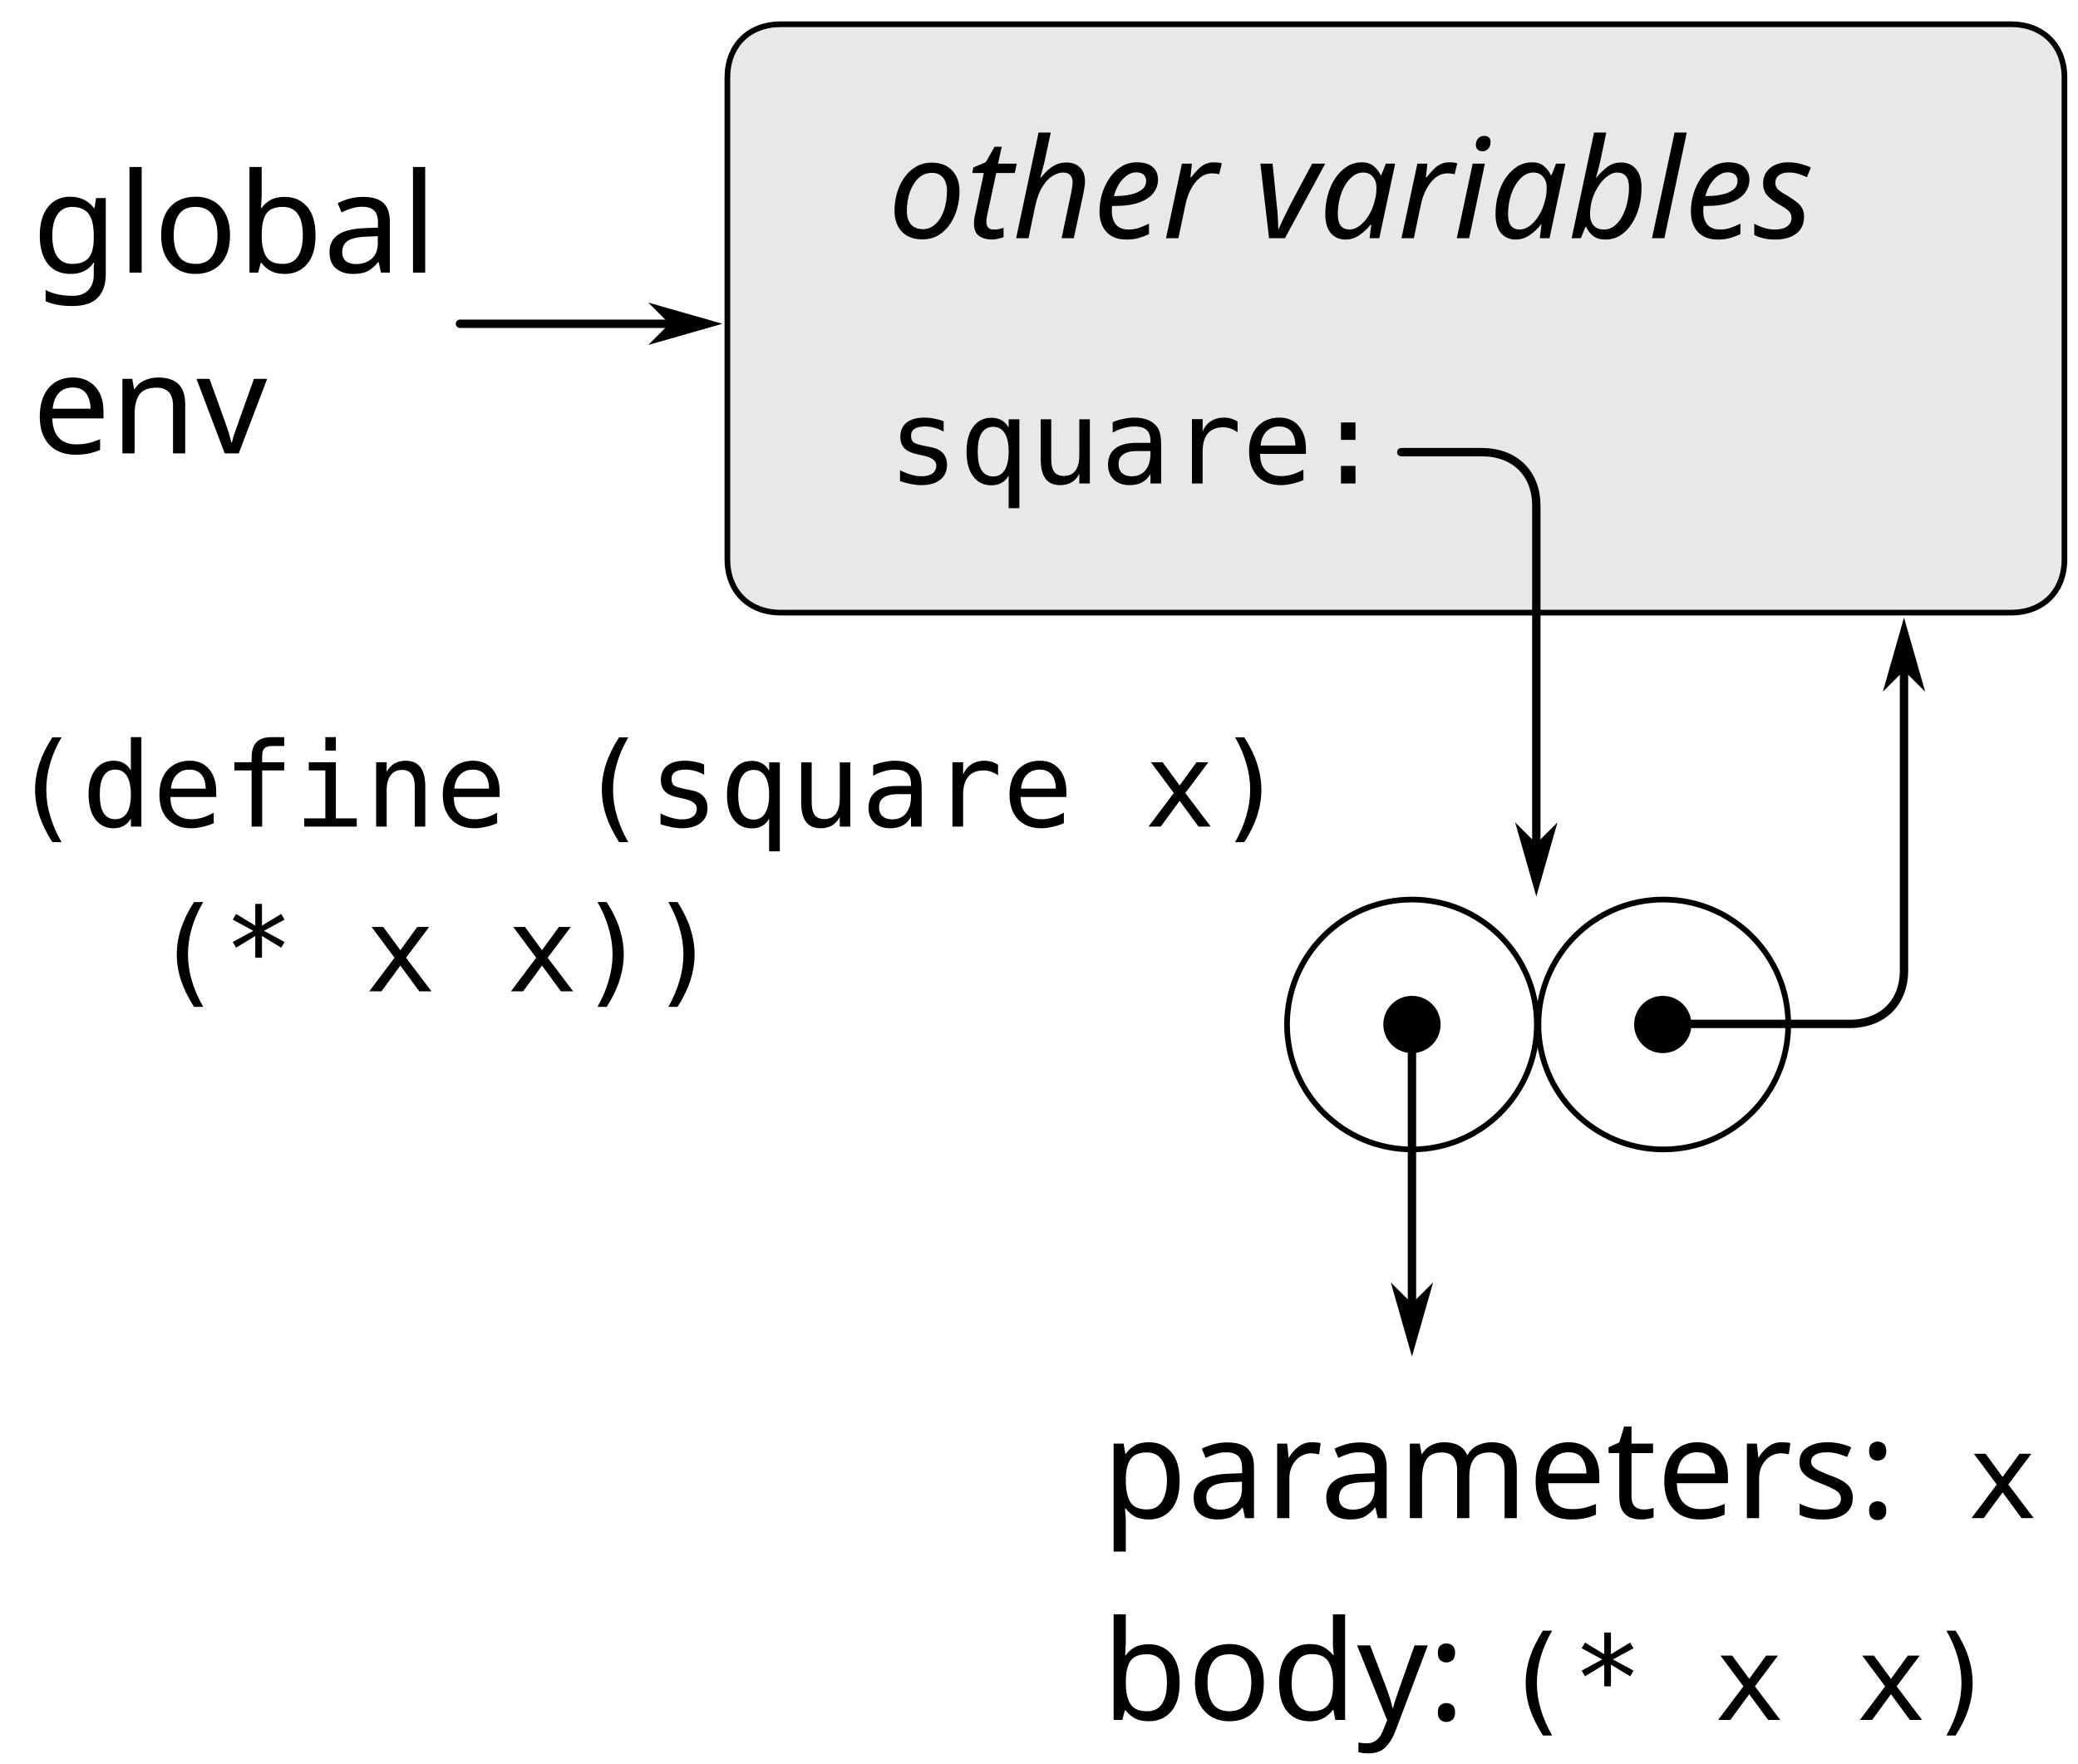
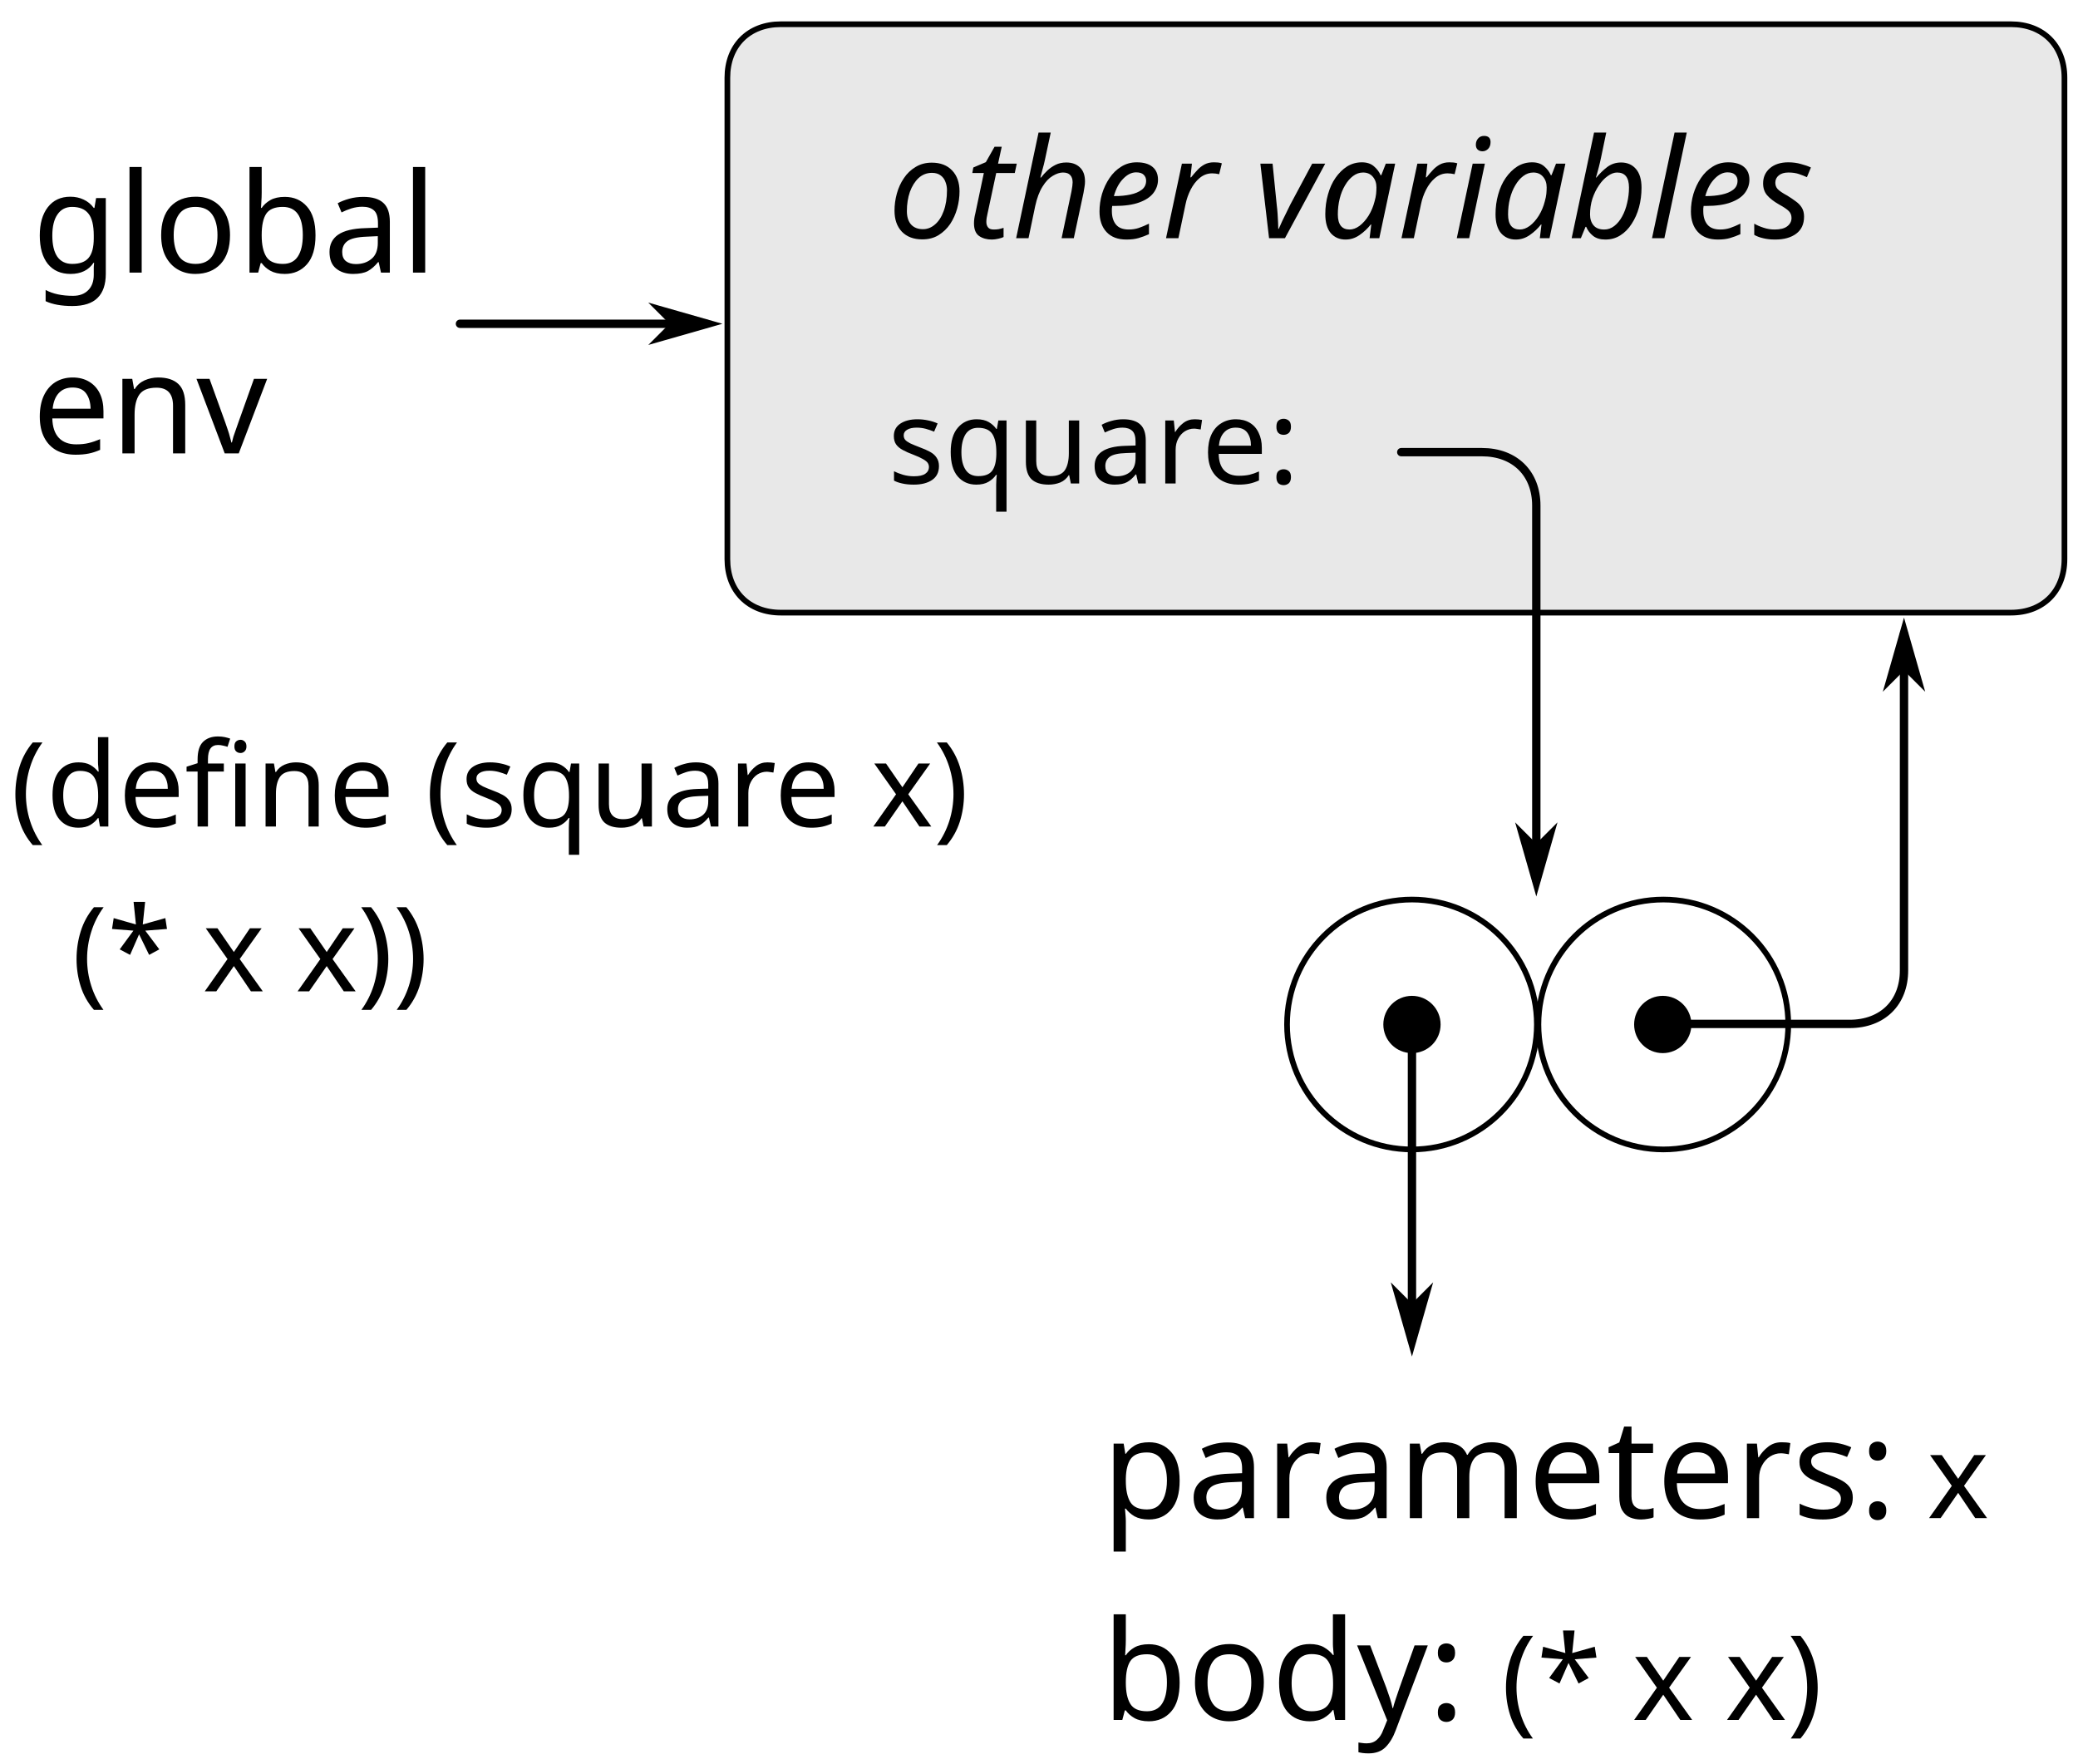
<svg xmlns="http://www.w3.org/2000/svg" width="194.266" height="164.857" id="svg4796" version="1.1" style="display:inline">
  <defs id="defs4798">
    <marker orient="auto" refY="0" refX="0" id="Arrow1Mend" style="overflow:visible">
      <path id="path3809" d="M 0,0 5,-5 -12.5,0 5,5 0,0 z" style="fill-rule:evenodd;stroke:#000000;stroke-width:1pt;marker-start:none" transform="matrix(-0.4,0,0,-0.4,-4,0)" />
    </marker>
    <marker orient="auto" refY="0" refX="0" id="Arrow1Mend-3" style="overflow:visible">
      <path id="path3809-6" d="M 0,0 5,-5 -12.5,0 5,5 0,0 z" style="fill-rule:evenodd;stroke:#000000;stroke-width:1pt;marker-start:none" transform="matrix(-0.4,0,0,-0.4,-4,0)" />
    </marker>
    <marker orient="auto" refY="0" refX="0" id="Arrow1Mend-6" style="overflow:visible">
      <path id="path3809-6-2" d="M 0,0 5,-5 -12.5,0 5,5 0,0 z" style="fill-rule:evenodd;stroke:#000000;stroke-width:1pt;marker-start:none" transform="matrix(-0.4,0,0,-0.4,-4,0)" />
    </marker>
    <marker orient="auto" refY="0" refX="0" id="Arrow1Mend-6-9" style="overflow:visible">
      <path id="path3809-6-4" d="M 0,0 5,-5 -12.5,0 5,5 0,0 z" style="fill-rule:evenodd;stroke:#000000;stroke-width:1pt;marker-start:none" transform="matrix(-0.4,0,0,-0.4,-4,0)" />
    </marker>
  </defs>
  <g id="layer4" style="display:inline" transform="translate(-57,-85.09643)">
    <path style="fill:#e8e8e8;fill-opacity:1;stroke:#000000;stroke-width:0.531;stroke-linecap:round;stroke-linejoin:round;stroke-miterlimit:4;stroke-opacity:1;stroke-dasharray:none;stroke-dashoffset:0" d="m 130,87.362 115,0 c 3,0 5,2 5,5 l 0,45 c 0,3 -2,5 -5,5 l -115,0 c -3,0 -5,-2 -5,-5 l 0,-45 c 0,-3 2,-5 5,-5 z" id="rect5327" />
    <path style="fill:none;stroke:#000000;stroke-width:0.78;stroke-linecap:round;stroke-linejoin:round;stroke-miterlimit:4;stroke-opacity:1;stroke-dasharray:none;marker-end:url(#Arrow1Mend)" d="m 215,180.809 14.911,0 c 3.089,0 5.089,-2 5.089,-5 l 0,-31.446" id="path3795" />
    <path style="fill:none;stroke:#000000;stroke-width:0.78;stroke-linecap:round;stroke-linejoin:round;stroke-miterlimit:4;stroke-opacity:1;stroke-dasharray:none;marker-end:url(#Arrow1Mend)" d="m 188,127.362 7.536,0 c 3.089,0 5.089,2 5.089,5 l 0,35" id="path3795-5" />
    <path style="fill:none;stroke:#000000;stroke-width:0.78;stroke-linecap:round;stroke-linejoin:round;stroke-miterlimit:4;stroke-opacity:1;stroke-dasharray:none;marker-end:url(#Arrow1Mend-6)" d="m 100,115.362 23,0" id="path4451" />
    <path style="fill:none;stroke:#000000;stroke-width:0.78;stroke-linecap:round;stroke-linejoin:round;stroke-miterlimit:4;stroke-opacity:1;stroke-dasharray:none;marker-end:url(#Arrow1Mend-6)" d="m 189,183.362 0,27" id="path4451-5" />
    <path style="fill:#000000;fill-opacity:1;stroke:#000000;stroke-width:0.354;stroke-linecap:round;stroke-linejoin:round;stroke-miterlimit:4;stroke-opacity:1;stroke-dasharray:none;stroke-dashoffset:0" id="path5407" d="m 190,179.862 c 0,1.381 -1.119,2.5 -2.5,2.5 -1.381,0 -2.5,-1.119 -2.5,-2.5 0,-1.381 1.119,-2.5 2.5,-2.5 1.381,0 2.5,1.119 2.5,2.5 z" transform="translate(1.5,1)" />
    <path transform="translate(24.94643,1)" style="fill:#000000;fill-opacity:1;stroke:#000000;stroke-width:0.354;stroke-linecap:round;stroke-linejoin:round;stroke-miterlimit:4;stroke-opacity:1;stroke-dasharray:none;stroke-dashoffset:0" id="path5407-7" d="m 190,179.862 c 0,1.381 -1.119,2.5 -2.5,2.5 -1.381,0 -2.5,-1.119 -2.5,-2.5 0,-1.381 1.119,-2.5 2.5,-2.5 1.381,0 2.5,1.119 2.5,2.5 z" />
    <path transform="matrix(1.045454,0,0,1.045454,15.95454,-7.698281)" style="fill:none;stroke:#000000;stroke-width:0.508;stroke-linecap:round;stroke-linejoin:round;stroke-miterlimit:4;stroke-opacity:1;stroke-dasharray:none;stroke-dashoffset:0" id="path5435-9" d="m 199.171,180.362 c 0,6.169 -5.001,11.171 -11.171,11.171 -6.169,0 -11.171,-5.001 -11.171,-11.171 0,-6.169 5.001,-11.171 11.171,-11.171 6.169,0 11.171,5.001 11.171,11.171 z" />
    <path transform="matrix(1.045454,0,0,1.045454,-7.545446,-7.698273)" style="fill:none;stroke:#000000;stroke-width:0.508;stroke-linecap:round;stroke-linejoin:round;stroke-miterlimit:4;stroke-opacity:1;stroke-dasharray:none;stroke-dashoffset:0" id="path5435-9-6" d="m 199.171,180.362 c 0,6.169 -5.001,11.171 -11.171,11.171 -6.169,0 -11.171,-5.001 -11.171,-11.171 0,-6.169 5.001,-11.171 11.171,-11.171 6.169,0 11.171,5.001 11.171,11.171 z" />
-     <text xml:space="preserve" style="font-size:11px;font-style:normal;font-variant:normal;font-weight:normal;font-stretch:normal;text-align:start;line-height:125%;letter-spacing:0px;word-spacing:0px;text-anchor:start;fill:#000000;fill-opacity:1;stroke:none;font-family:Inconsolata;-inkscape-font-specification:Inconsolata" x="68.429" y="167.362" id="text5489">
+     <text xml:space="preserve" style="font-size:11px;font-style:normal;font-variant:normal;font-weight:normal;font-stretch:normal;text-align:start;line-height:125%;letter-spacing:0px;word-spacing:0px;text-anchor:start;fill:#000000;fill-opacity:1;stroke:none;font-family:NewComputerModern10;-inkscape-font-specification:Inconsolata" x="68.429" y="167.362" id="text5489">
      <tspan id="tspan5491" x="68.429" y="167.362" />
    </text>
  </g>
  <g id="layer5" style="display:inline" transform="translate(-57,-85.09643)">
-     <text xml:space="preserve" style="font-size:13px;font-style:italic;font-variant:normal;font-weight:normal;font-stretch:normal;text-align:start;line-height:125%;letter-spacing:0px;word-spacing:0px;text-anchor:start;fill:#000000;fill-opacity:1;stroke:none;font-family:Libertinus Sans;-inkscape-font-specification:Sans Italic" x="140" y="107.362" id="text5493">
+     <text xml:space="preserve" style="font-size:13px;font-style:italic;font-variant:normal;font-weight:normal;font-stretch:normal;text-align:start;line-height:125%;letter-spacing:0px;word-spacing:0px;text-anchor:start;fill:#000000;fill-opacity:1;stroke:none;font-family:NewComputerModern10;-inkscape-font-specification:Sans Italic" x="140" y="107.362" id="text5493">
      <tspan id="tspan5495" x="140" y="107.362">other variables</tspan>
    </text>
-     <text xml:space="preserve" style="font-size:11px;font-style:normal;font-variant:normal;font-weight:normal;font-stretch:normal;text-align:start;line-height:125%;letter-spacing:0px;word-spacing:0px;text-anchor:start;fill:#000000;fill-opacity:1;stroke:none;font-family:Inconsolata;-inkscape-font-specification:Inconsolata" x="140" y="130.291" id="text5473">
+     <text xml:space="preserve" style="font-size:11px;font-style:normal;font-variant:normal;font-weight:normal;font-stretch:normal;text-align:start;line-height:125%;letter-spacing:0px;word-spacing:0px;text-anchor:start;fill:#000000;fill-opacity:1;stroke:none;font-family:NewComputerModern10;-inkscape-font-specification:Inconsolata" x="140" y="130.291" id="text5473">
      <tspan id="tspan5475" x="140" y="130.291">square:</tspan>
    </text>
-     <text xml:space="preserve" style="font-size:11px;font-style:normal;font-variant:normal;font-weight:normal;font-stretch:normal;text-align:start;line-height:130%;letter-spacing:0px;word-spacing:0px;text-anchor:start;fill:#000000;fill-opacity:1;stroke:none;font-family:Inconsolata;-inkscape-font-specification:Inconsolata" x="60" y="110.576" id="text5477">
-       <tspan id="tspan5479" x="60" y="110.576" style="font-size:13px;font-style:normal;font-variant:normal;font-weight:normal;font-stretch:normal;line-height:130%;font-family:Libertinus Sans;-inkscape-font-specification:Libertinus Sans">global</tspan>
-       <tspan x="60" y="127.476" style="font-size:13px;font-style:normal;font-variant:normal;font-weight:normal;font-stretch:normal;line-height:130%;font-family:Libertinus Sans;-inkscape-font-specification:Libertinus Sans" id="tspan5507">env</tspan>
+     <text xml:space="preserve" style="font-size:11px;font-style:normal;font-variant:normal;font-weight:normal;font-stretch:normal;text-align:start;line-height:130%;letter-spacing:0px;word-spacing:0px;text-anchor:start;fill:#000000;fill-opacity:1;stroke:none;font-family:NewComputerModern10;-inkscape-font-specification:Inconsolata" x="60" y="110.576" id="text5477">
+       <tspan id="tspan5479" x="60" y="110.576" style="font-size:13px;font-style:normal;font-variant:normal;font-weight:normal;font-stretch:normal;line-height:130%;font-family:NewComputerModern10;-inkscape-font-specification:Libertinus Sans">global</tspan>
+       <tspan x="60" y="127.476" style="font-size:13px;font-style:normal;font-variant:normal;font-weight:normal;font-stretch:normal;line-height:130%;font-family:NewComputerModern10;-inkscape-font-specification:Libertinus Sans" id="tspan5507">env</tspan>
    </text>
-     <text xml:space="preserve" style="font-size:11px;font-style:normal;font-variant:normal;font-weight:normal;font-stretch:normal;text-align:start;line-height:140%;letter-spacing:0px;word-spacing:0px;text-anchor:start;fill:#000000;fill-opacity:1;stroke:none;font-family:Inconsolata;-inkscape-font-specification:Inconsolata" x="58" y="162.362" id="text5485">
+     <text xml:space="preserve" style="font-size:11px;font-style:normal;font-variant:normal;font-weight:normal;font-stretch:normal;text-align:start;line-height:140%;letter-spacing:0px;word-spacing:0px;text-anchor:start;fill:#000000;fill-opacity:1;stroke:none;font-family:NewComputerModern10;-inkscape-font-specification:Inconsolata" x="58" y="162.362" id="text5485">
      <tspan id="tspan5487" x="58" y="162.362">(define (square x)</tspan>
      <tspan x="58" y="177.762" id="tspan5589" dy="0 0 0 0 0">  (* x x))</tspan>
    </text>
-     <text xml:space="preserve" style="font-size:13px;font-style:normal;font-variant:normal;font-weight:normal;font-stretch:normal;text-align:start;line-height:130%;letter-spacing:0px;word-spacing:0px;text-anchor:start;fill:#000000;fill-opacity:1;stroke:none;display:inline;font-family:Libertinus Sans;-inkscape-font-specification:Sans" x="160" y="227.005" id="text5497">
-       <tspan id="tspan5499" x="160" y="227.005" style="line-height:130%">parameters:<tspan style="font-size:11px;font-style:normal;font-variant:normal;font-weight:normal;font-stretch:normal;line-height:130%;font-family:Inconsolata;-inkscape-font-specification:Inconsolata" id="tspan5505"> x</tspan>
+     <text xml:space="preserve" style="font-size:13px;font-style:normal;font-variant:normal;font-weight:normal;font-stretch:normal;text-align:start;line-height:130%;letter-spacing:0px;word-spacing:0px;text-anchor:start;fill:#000000;fill-opacity:1;stroke:none;display:inline;font-family:NewComputerModern10;-inkscape-font-specification:Sans" x="160" y="227.005" id="text5497">
+       <tspan id="tspan5499" x="160" y="227.005" style="line-height:130%">parameters:<tspan style="font-size:11px;font-style:normal;font-variant:normal;font-weight:normal;font-stretch:normal;line-height:130%;font-family:NewComputerModern10;-inkscape-font-specification:Inconsolata" id="tspan5505"> x</tspan>
      </tspan>
-       <tspan x="160" y="245.872" id="tspan5501" style="line-height:130%">body: <tspan style="font-size:11px;font-style:normal;font-variant:normal;font-weight:500;font-stretch:normal;line-height:130%;font-family:Inconsolata;-inkscape-font-specification:Inconsolata Medium" id="tspan8814">(* x x)</tspan>
+       <tspan x="160" y="245.872" id="tspan5501" style="line-height:130%">body: <tspan style="font-size:11px;font-style:normal;font-variant:normal;font-weight:500;font-stretch:normal;line-height:130%;font-family:NewComputerModern10;-inkscape-font-specification:Inconsolata Medium" id="tspan8814">(* x x)</tspan>
      </tspan>
    </text>
  </g>
</svg>
